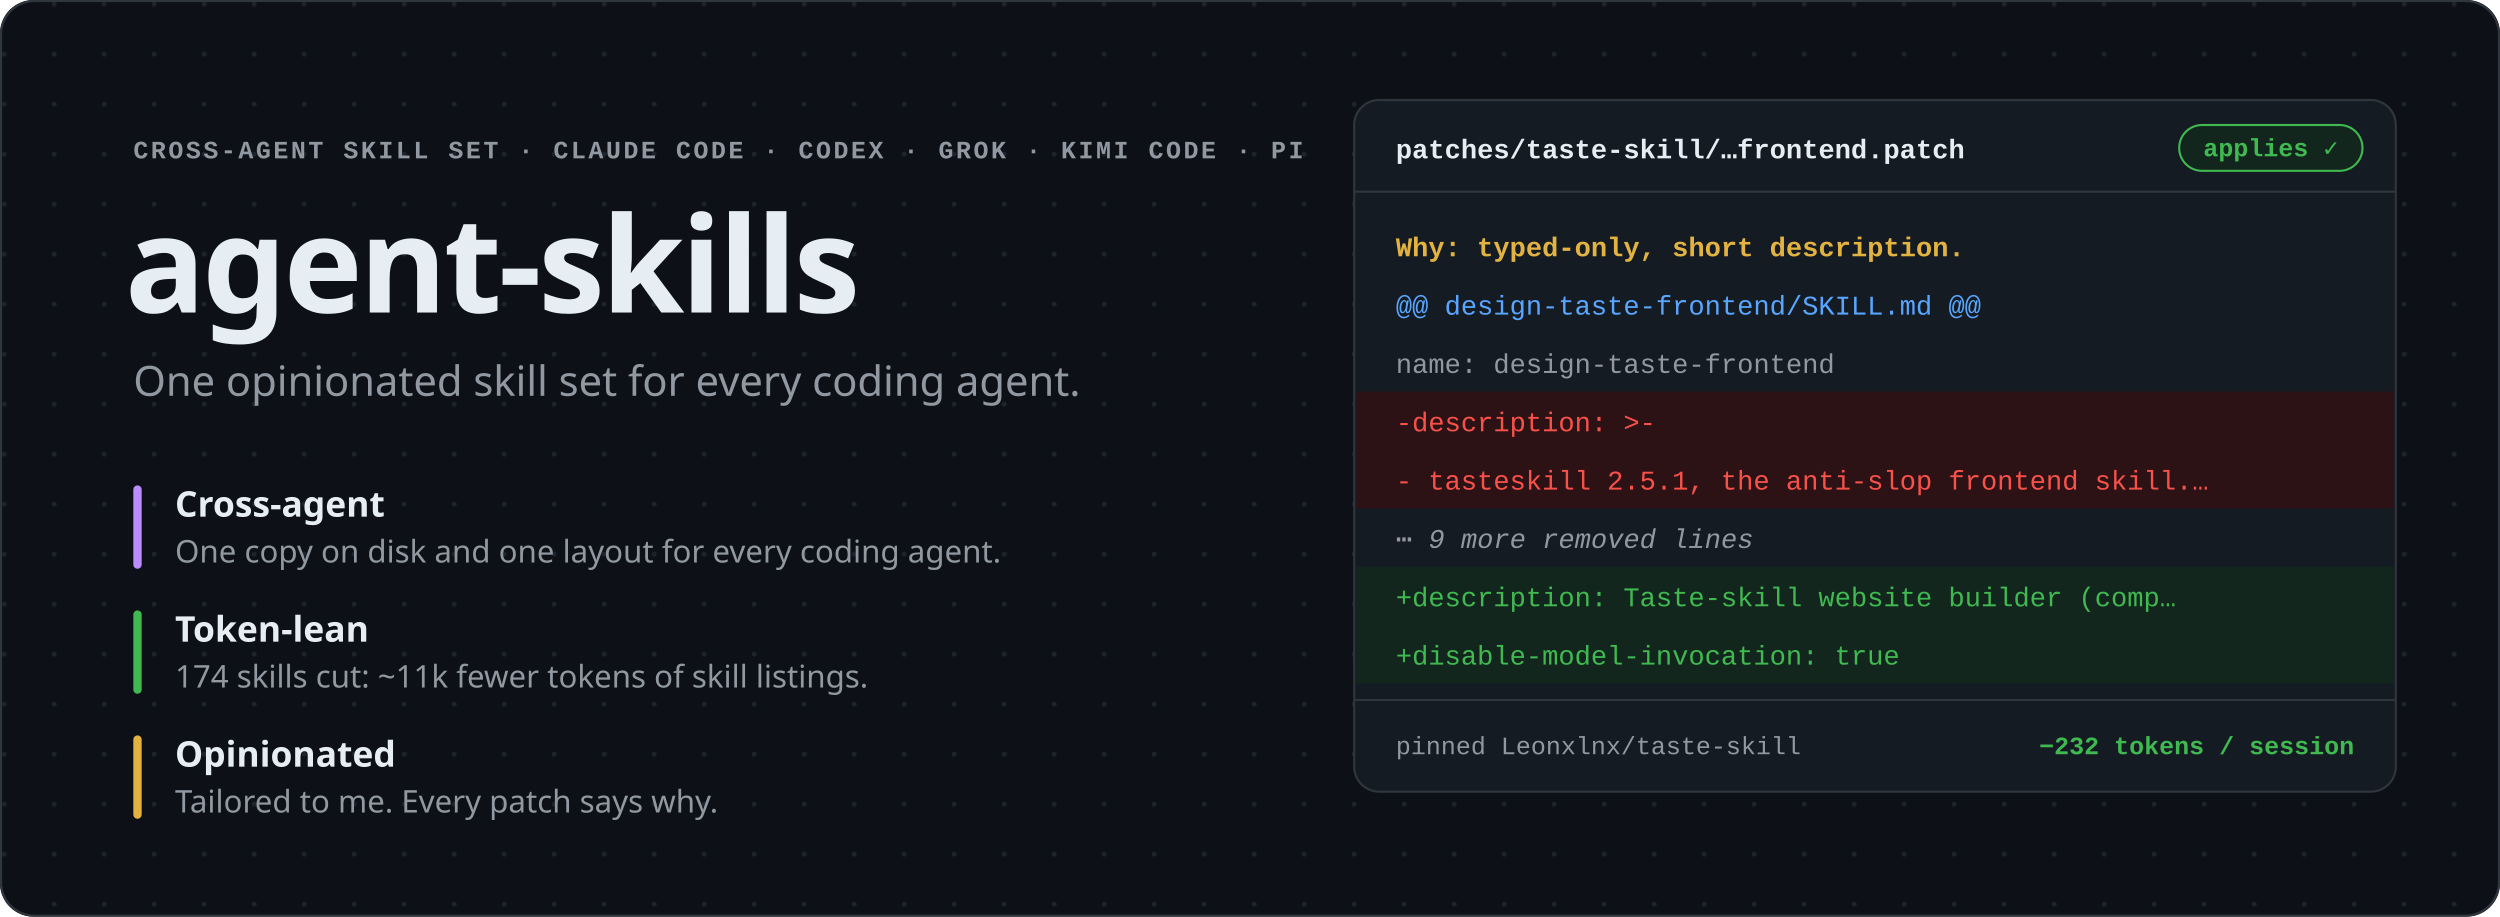
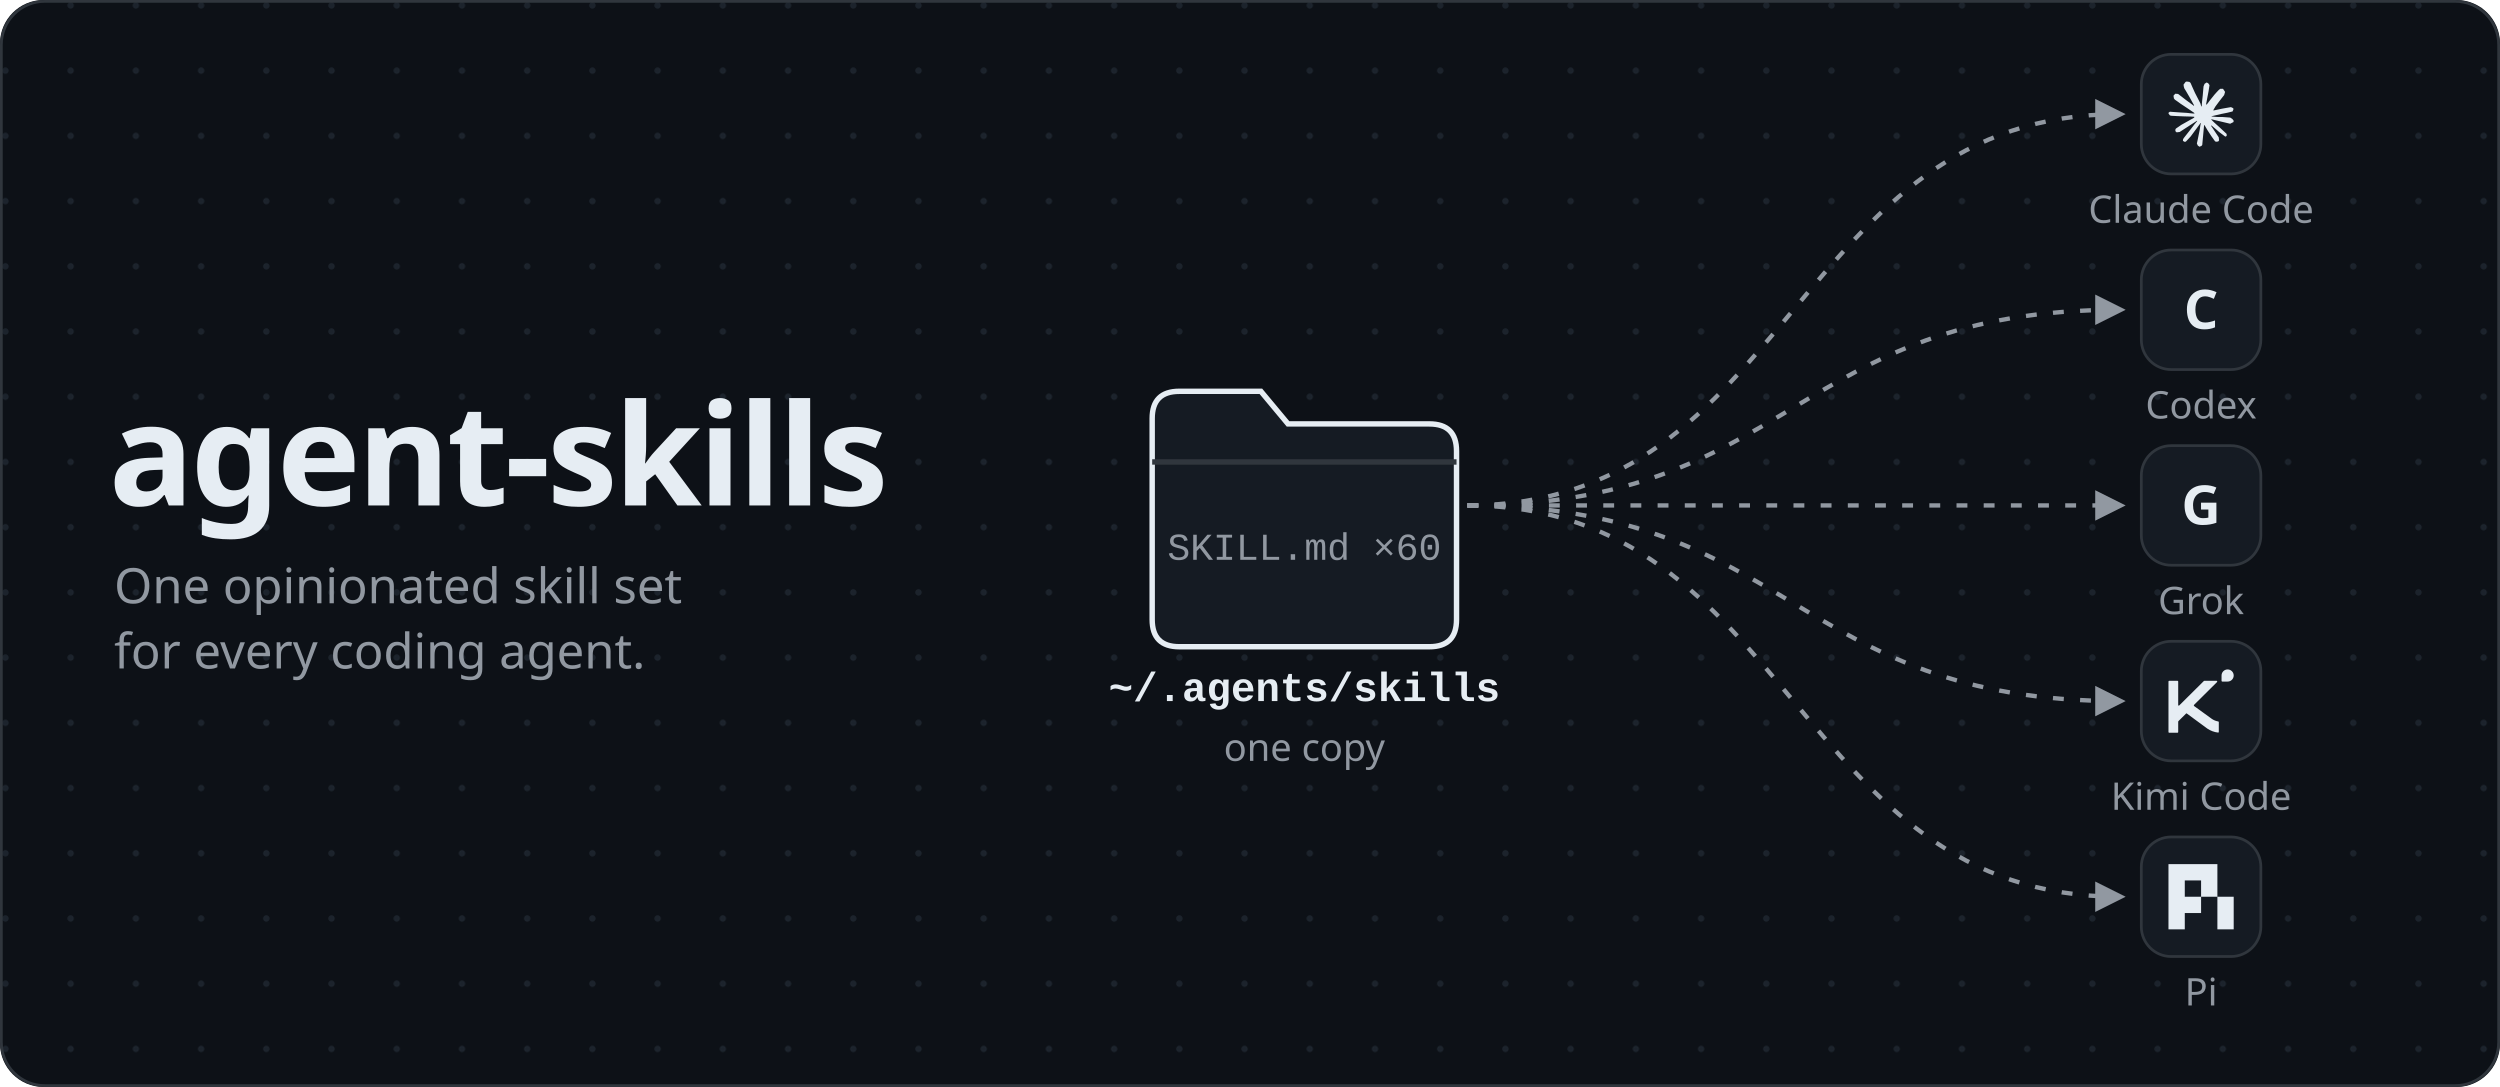
- <svg xmlns="http://www.w3.org/2000/svg" width="1200" height="440" viewBox="0 0 1200 440" role="img" aria-labelledby="t">
+ <svg xmlns="http://www.w3.org/2000/svg" width="920" height="400" viewBox="0 0 920 400" role="img" aria-labelledby="t">
  <style>
  .sans { font-family: -apple-system, BlinkMacSystemFont, 'Segoe UI', 'Noto Sans', Helvetica, Arial, sans-serif; }
  .mono { font-family: ui-monospace, SFMono-Regular, 'SF Mono', Menlo, Consolas, 'Liberation Mono', monospace; }
  .flow { stroke-dasharray: 4 6; animation: flow 1.2s linear infinite; }
  @keyframes flow { to { stroke-dashoffset: -20; } }
  
-   @media (prefers-reduced-motion: reduce) { * { animation: none !important; transform: none !important; } }
+   @media (prefers-reduced-motion: reduce) { * { animation: none !important; } }
</style>
  <defs>
    <pattern id="dots" width="24" height="24" patternUnits="userSpaceOnUse">
      <circle cx="2" cy="2" r="1.2" fill="#1c232c" />
    </pattern>
    <marker id="arrow" viewBox="0 0 10 10" refX="8" refY="5" markerWidth="7" markerHeight="7" orient="auto-start-reverse">
      <path d="M0,0 L10,5 L0,10 z" fill="#9198a1" />
    </marker>
  </defs>
-   <rect width="1200" height="440" rx="16" fill="#0d1117" />
-   <rect width="1200" height="440" rx="16" fill="url(#dots)" />
-   <rect x="0.5" y="0.5" width="1199" height="439" rx="16" fill="none" stroke="#30363d" />
-   <text x="64" y="76" class="mono" font-size="12" font-weight="600" fill="#9198a1" text-anchor="start" letter-spacing="1.2">CROSS-AGENT SKILL SET  ·  CLAUDE CODE  ·  CODEX  ·  GROK  ·  KIMI CODE  ·  PI</text>
-   <text x="60" y="150" class="sans" font-size="64" font-weight="700" fill="#e6edf3" text-anchor="start" letter-spacing="-1.5">agent-skills</text>
-   <text x="64" y="190" class="sans" font-size="20" font-weight="400" fill="#9198a1" text-anchor="start">One opinionated skill set for every coding agent.</text>
-   <rect x="64" y="233" width="4" height="40" rx="2" fill="#bc8cff" />
-   <text x="84" y="248" class="sans" font-size="17" font-weight="700" fill="#e6edf3" text-anchor="start">Cross-agent</text>
-   <text x="84" y="270" class="sans" font-size="15" font-weight="400" fill="#9198a1" text-anchor="start">One copy on disk and one layout for every coding agent.</text>
-   <rect x="64" y="293" width="4" height="40" rx="2" fill="#3fb950" />
-   <text x="84" y="308" class="sans" font-size="17" font-weight="700" fill="#e6edf3" text-anchor="start">Token-lean</text>
-   <text x="84" y="330" class="sans" font-size="15" font-weight="400" fill="#9198a1" text-anchor="start">174 skills cut: ~11k fewer tokens of skill listings.</text>
-   <rect x="64" y="353" width="4" height="40" rx="2" fill="#e3b341" />
-   <text x="84" y="368" class="sans" font-size="17" font-weight="700" fill="#e6edf3" text-anchor="start">Opinionated</text>
-   <text x="84" y="390" class="sans" font-size="15" font-weight="400" fill="#9198a1" text-anchor="start">Tailored to me. Every patch says why.</text>
-   <rect x="650" y="48" width="500" height="332" rx="12" fill="#151b23" stroke="#30363d" />
-   <line x1="650" y1="92" x2="1150" y2="92" stroke="#30363d" />
-   <text x="670" y="76" class="mono" font-size="13" font-weight="600" fill="#e6edf3" text-anchor="start">patches/taste-skill/…frontend.patch</text>
-   <rect x="1046" y="60" width="88" height="22" rx="11" fill="#12261e" stroke="#3fb950" />
-   <text x="1090" y="75" class="mono" font-size="12" font-weight="600" fill="#3fb950" text-anchor="middle">applies ✓</text>
-   <text x="670" y="123" class="mono" font-size="13" font-weight="600" fill="#e3b341" text-anchor="start">Why: typed-only, short description.</text>
-   <text x="670" y="151" class="mono" font-size="13" font-weight="400" fill="#58a6ff" text-anchor="start">@@ design-taste-frontend/SKILL.md @@</text>
-   <text x="670" y="179" class="mono" font-size="13" font-weight="400" fill="#9198a1" text-anchor="start"> name: design-taste-frontend</text>
-   <rect x="651" y="188" width="498" height="28" fill="#2d1215" />
-   <text x="670" y="207" class="mono" font-size="13" font-weight="400" fill="#f85149" text-anchor="start">-description: &gt;-</text>
-   <rect x="651" y="216" width="498" height="28" fill="#2d1215" />
-   <text x="670" y="235" class="mono" font-size="13" font-weight="400" fill="#f85149" text-anchor="start">-  tasteskill 2.5.1, the anti-slop frontend skill.…</text>
-   <text x="670" y="263" class="mono" font-size="13" font-weight="400" fill="#9198a1" text-anchor="start" font-style="italic">   ⋯ 9 more removed lines</text>
-   <rect x="651" y="272" width="498" height="28" fill="#12261e" />
-   <text x="670" y="291" class="mono" font-size="13" font-weight="400" fill="#3fb950" text-anchor="start">+description: Taste-skill website builder (comp…</text>
-   <rect x="651" y="300" width="498" height="28" fill="#12261e" />
-   <text x="670" y="319" class="mono" font-size="13" font-weight="400" fill="#3fb950" text-anchor="start">+disable-model-invocation: true</text>
-   <line x1="650" y1="336" x2="1150" y2="336" stroke="#30363d" />
-   <text x="670" y="362" class="mono" font-size="12" font-weight="400" fill="#9198a1" text-anchor="start">pinned  Leonxlnx/taste-skill</text>
-   <text x="1130" y="362" class="mono" font-size="12" font-weight="600" fill="#3fb950" text-anchor="end">−232 tokens / session</text>
+   <rect width="920" height="400" rx="16" fill="#0d1117" />
+   <rect width="920" height="400" rx="16" fill="url(#dots)" />
+   <rect x="0.5" y="0.5" width="919" height="399" rx="16" fill="none" stroke="#30363d" />
+   <text x="40" y="186.0" class="sans" font-size="52" font-weight="700" fill="#e6edf3" text-anchor="start" letter-spacing="-1.2">agent-skills</text>
+   <text x="42" y="222.0" class="sans" font-size="18" font-weight="400" fill="#9198a1" text-anchor="start">One opinionated skill set</text>
+   <text x="42" y="246.0" class="sans" font-size="18" font-weight="400" fill="#9198a1" text-anchor="start">for every coding agent.</text>
+   <path d="M424.0,154.0 q0,-10 10,-10 h30 l10,12 h52 q10,0 10,10 v62 q0,10 -10,10 h-92 q-10,0 -10,-10 z" fill="#151b23" stroke="#e6edf3" stroke-width="2" />
+   <line x1="424.0" y1="170.0" x2="536.0" y2="170.0" stroke="#30363d" stroke-width="2" />
+   <text x="480" y="206.0" class="mono" font-size="14" font-weight="400" fill="#9198a1" text-anchor="middle">SKILL.md ×60</text>
+   <text x="480" y="258.0" class="mono" font-size="15" font-weight="600" fill="#e6edf3" text-anchor="middle">~/.agents/skills</text>
+   <text x="480" y="280.0" class="sans" font-size="14" font-weight="400" fill="#9198a1" text-anchor="middle">one copy</text>
+   <path class="flow" d="M540.0,186.0 C660.0,186.0 660.0,42.0 780,42.0" fill="none" stroke="#9198a1" stroke-width="1.6" marker-end="url(#arrow)" />
+   <path class="flow" d="M540.0,186.0 C660.0,186.0 660.0,114.0 780,114.0" fill="none" stroke="#9198a1" stroke-width="1.6" marker-end="url(#arrow)" />
+   <path class="flow" d="M540.0,186.0 C660.0,186.0 660.0,186.0 780,186.0" fill="none" stroke="#9198a1" stroke-width="1.6" marker-end="url(#arrow)" />
+   <path class="flow" d="M540.0,186.0 C660.0,186.0 660.0,258.0 780,258.0" fill="none" stroke="#9198a1" stroke-width="1.6" marker-end="url(#arrow)" />
+   <path class="flow" d="M540.0,186.0 C660.0,186.0 660.0,330.0 780,330.0" fill="none" stroke="#9198a1" stroke-width="1.6" marker-end="url(#arrow)" />
+   <rect x="788" y="20.0" width="44" height="44" rx="11" fill="#151b23" stroke="#30363d" />
+   <path transform="translate(798,30.0)" d="m4.714 15.956 4.717-2.647.079-.231-.079-.128h-.231l-.789-.049-2.696-.073-2.337-.097-2.265-.121-.571-.121-.534-.704.055-.352.48-.322.686.061 1.518.103 2.277.158 1.651.097 2.447.255h.389l.055-.158-.134-.097-.103-.097L6.973 9.836l-2.55-1.688-1.336-.971-.723-.492-.364-.461-.158-1.008.656-.723.88.061.225.061.892.686 1.906 1.475 2.489 1.834.364.303.146-.103.018-.073-.164-.273-1.354-2.447-1.445-2.489-.643-1.032-.17-.619c-.061-.255-.103-.467-.103-.729L6.287.134 6.7 0l.996.134.419.364.619 1.415 1.002 2.228 1.554 3.03.455.898.243.832.091.255h.158v-.146l.128-1.706.237-2.095.231-2.696.079-.759.376-.911.747-.492.583.279.48.686-.067.443-.285 1.852-.559 2.902-.364 1.943h.212l.243-.243.984-1.305 1.651-2.064.729-.82.85-.905.546-.431h1.032l.759 1.129-.34 1.166-1.062 1.348-.88 1.141-1.263 1.7-.789 1.36.073.109.188-.018 2.853-.607 1.542-.279 1.84-.316.832.389.091.395-.328.807-1.967.486-2.307.461-3.436.814-.043.03.049.061 1.548.146.662.036h1.621l3.018.225.789.522.474.638-.079.486-1.214.619-1.639-.389-3.825-.911-1.311-.328h-.182v.109l1.093 1.069 2.003 1.809 2.507 2.331.128.577-.322.455-.34-.049-2.204-1.657-.85-.747-1.925-1.621h-.128v.17l.443.65 2.344 3.521.121 1.081-.17.352-.607.212-.668-.121-1.372-1.925L14.38 17.959l-1.141-1.943-.14.079-.674 7.255-.316.37-.729.279-.607-.461-.322-.747.322-1.475.389-1.925.316-1.53.285-1.9.17-.631-.012-.043-.14.018-1.433 1.967-2.18 2.945-1.724 1.846-.413.164-.716-.37.067-.662.401-.589 2.386-3.036 1.439-1.882.929-1.087-.006-.158h-.055l-6.338 4.116-1.129.146-.486-.455.061-.747.231-.243 1.906-1.311Z" fill="#e6edf3" />
+   <text x="810" y="82.0" class="sans" font-size="14" font-weight="400" fill="#9198a1" text-anchor="middle">Claude Code</text>
+   <rect x="788" y="92.0" width="44" height="44" rx="11" fill="#151b23" stroke="#30363d" />
+   <text x="810" y="121.0" class="sans" font-size="20" font-weight="700" fill="#e6edf3" text-anchor="middle">C</text>
+   <text x="810" y="154.0" class="sans" font-size="14" font-weight="400" fill="#9198a1" text-anchor="middle">Codex</text>
+   <rect x="788" y="164.0" width="44" height="44" rx="11" fill="#151b23" stroke="#30363d" />
+   <text x="810" y="193.0" class="sans" font-size="20" font-weight="700" fill="#e6edf3" text-anchor="middle">G</text>
+   <text x="810" y="226.0" class="sans" font-size="14" font-weight="400" fill="#9198a1" text-anchor="middle">Grok</text>
+   <rect x="788" y="236.0" width="44" height="44" rx="11" fill="#151b23" stroke="#30363d" />
+   <path transform="translate(798,246.0)" d="M21.765.351C22.998.351 24 1.353 24 2.586S22.998 4.82 21.765 4.82h-1.974c-.15 0-.26-.12-.26-.26V2.586A2.237 2.237 0 0 1 21.765.35M9.41 13.388l8.447-8.377c.16-.16.07-.471-.14-.471h-4.55s-.1.02-.14.06l-9.099 9.029c-.14.14-.35.02-.35-.21V4.81c0-.15-.1-.27-.221-.27H.22c-.12 0-.22.12-.22.27v18.57c0 .15.1.27.22.27h3.137c.12 0 .22-.12.22-.27v-3.79c0-.08.03-.16.08-.21l2.826-2.796c.07-.07.16-.08.241-.03l7.546 5.551a8.9 8.9 0 0 0 4.018 1.493c.12.01.23-.11.23-.27V19.76c0-.14-.08-.25-.19-.26a5.8 5.8 0 0 1-2.355-.942l-6.533-4.73c-.14-.09-.15-.32-.03-.441" fill="#e6edf3" />
+   <text x="810" y="298.0" class="sans" font-size="14" font-weight="400" fill="#9198a1" text-anchor="middle">Kimi Code</text>
+   <rect x="788" y="308.0" width="44" height="44" rx="11" fill="#151b23" stroke="#30363d" />
+   <path transform="translate(798,318.0)" d="M0 0v24h6v-6h6v-6H6V6h6v6h6V0Zm18 12v12h6V12Z" fill="#e6edf3" />
+   <text x="810" y="370.0" class="sans" font-size="14" font-weight="400" fill="#9198a1" text-anchor="middle">Pi</text>
</svg>
